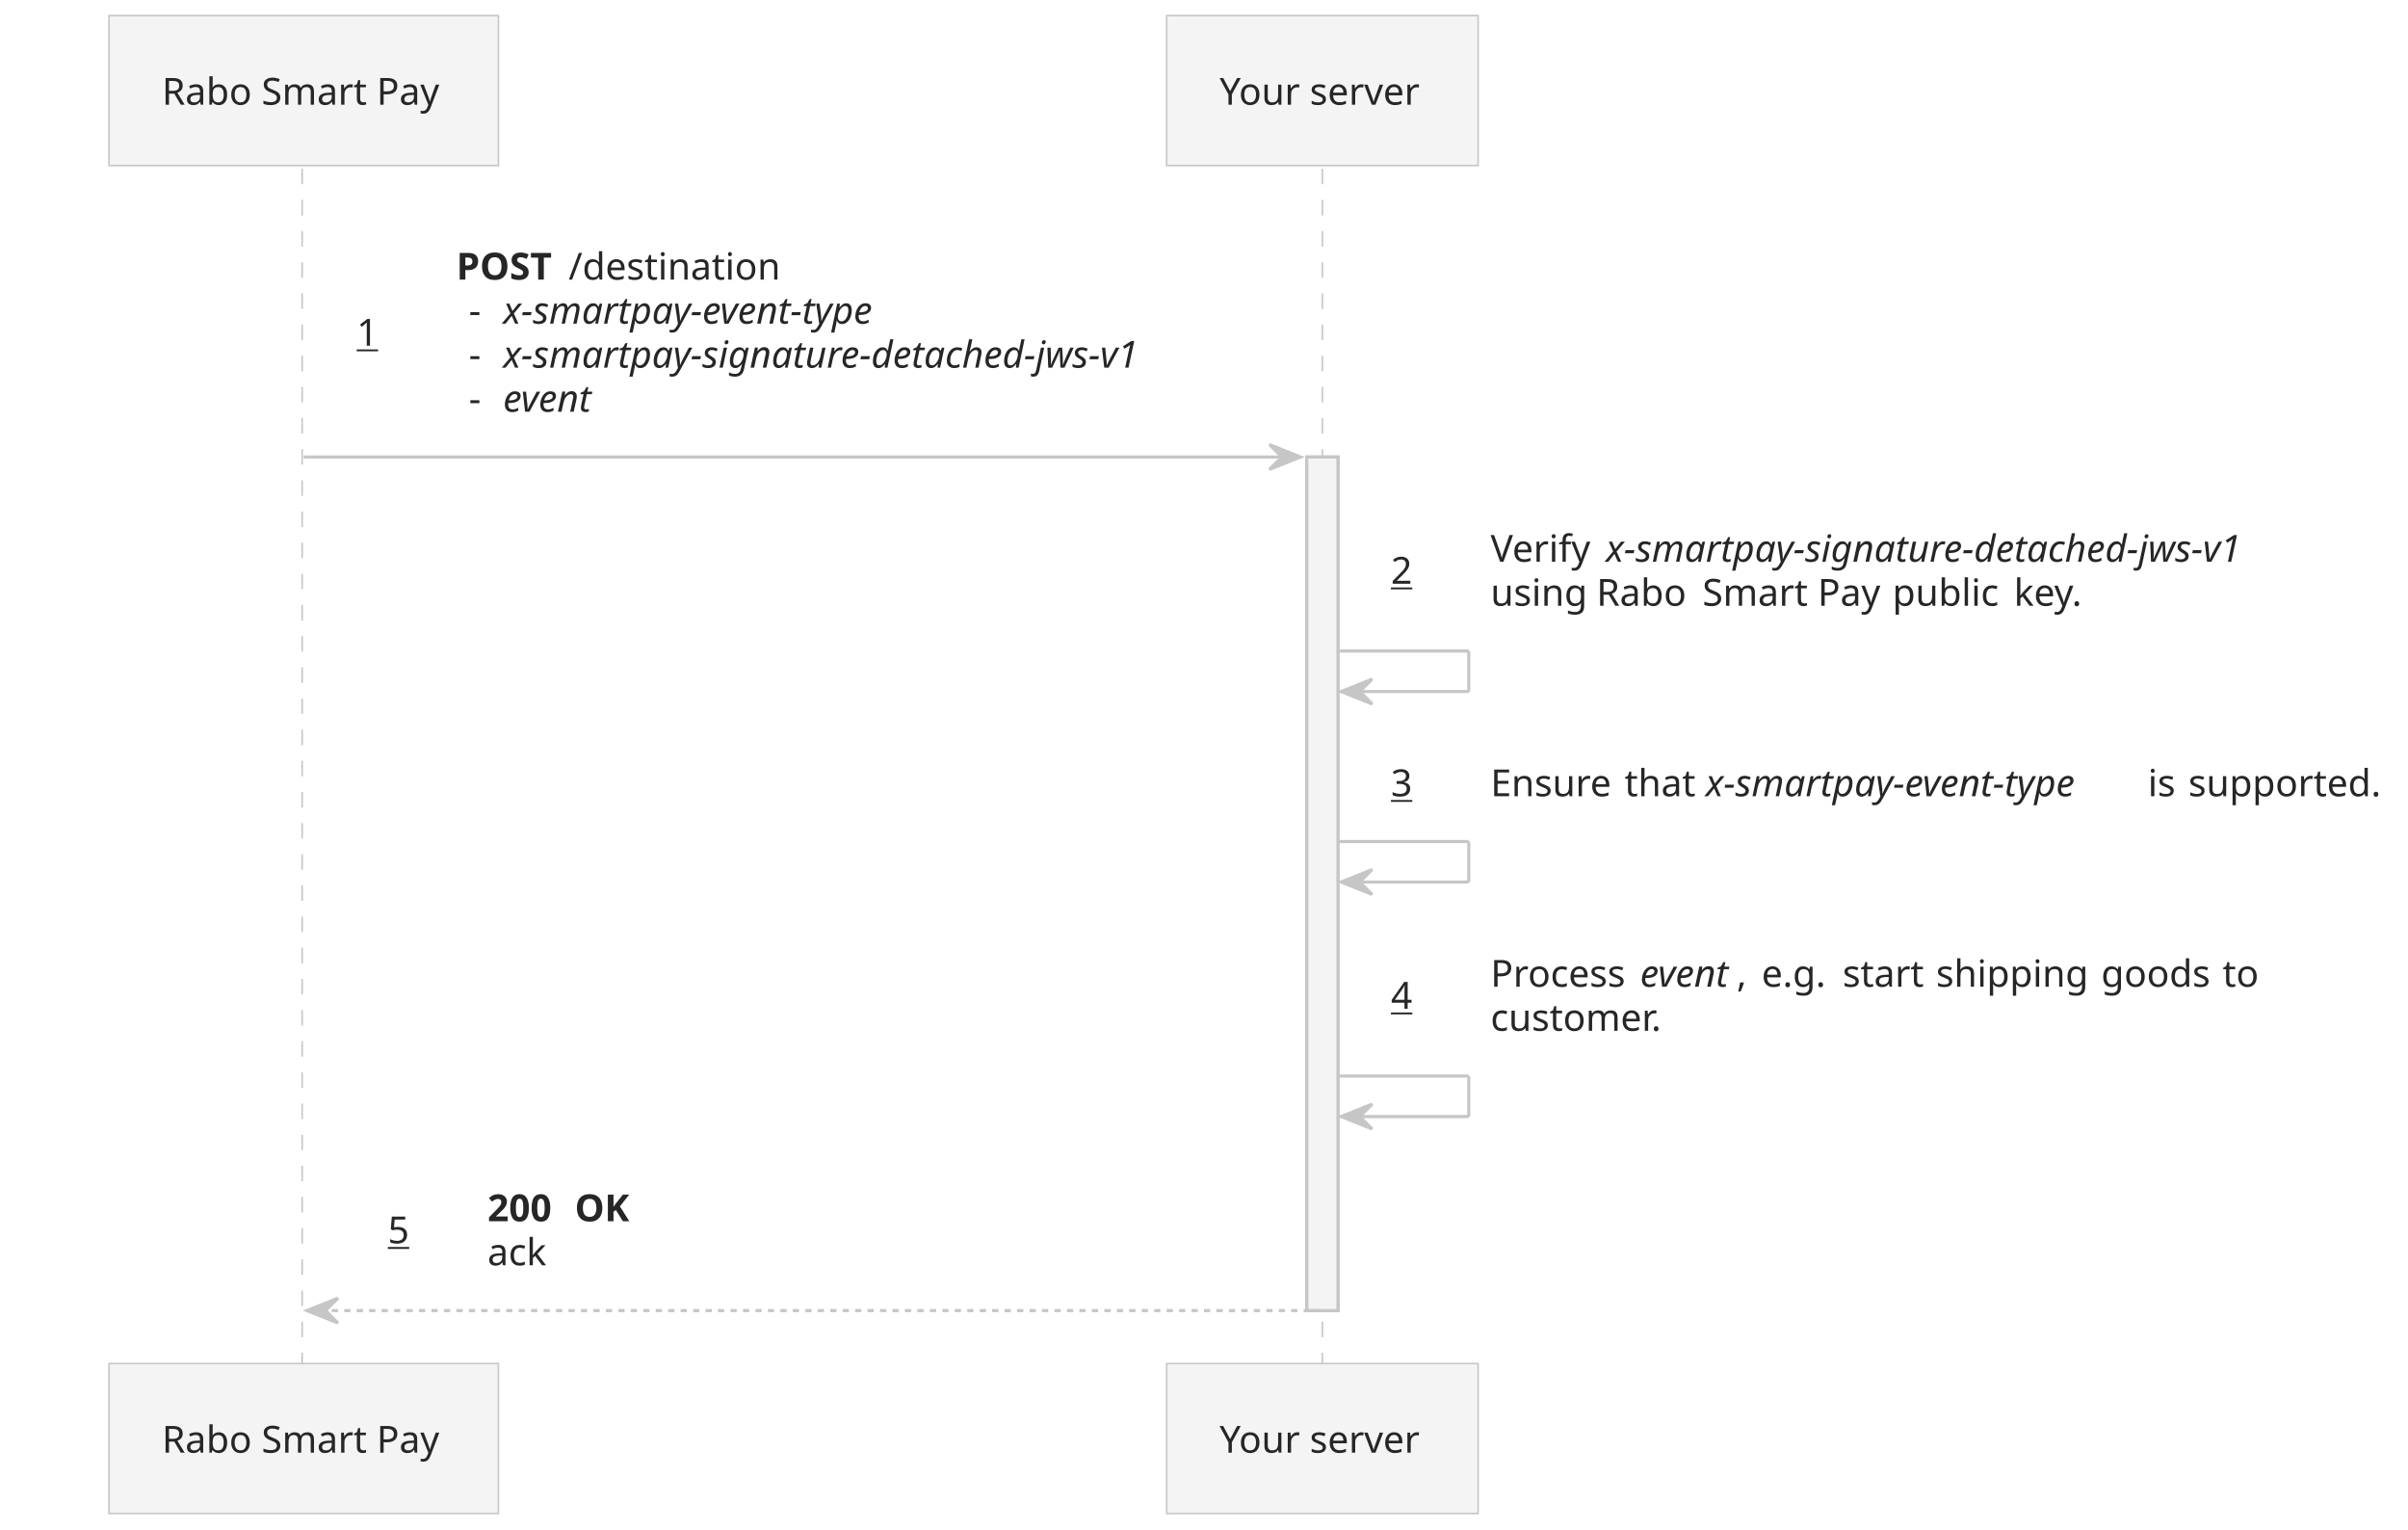
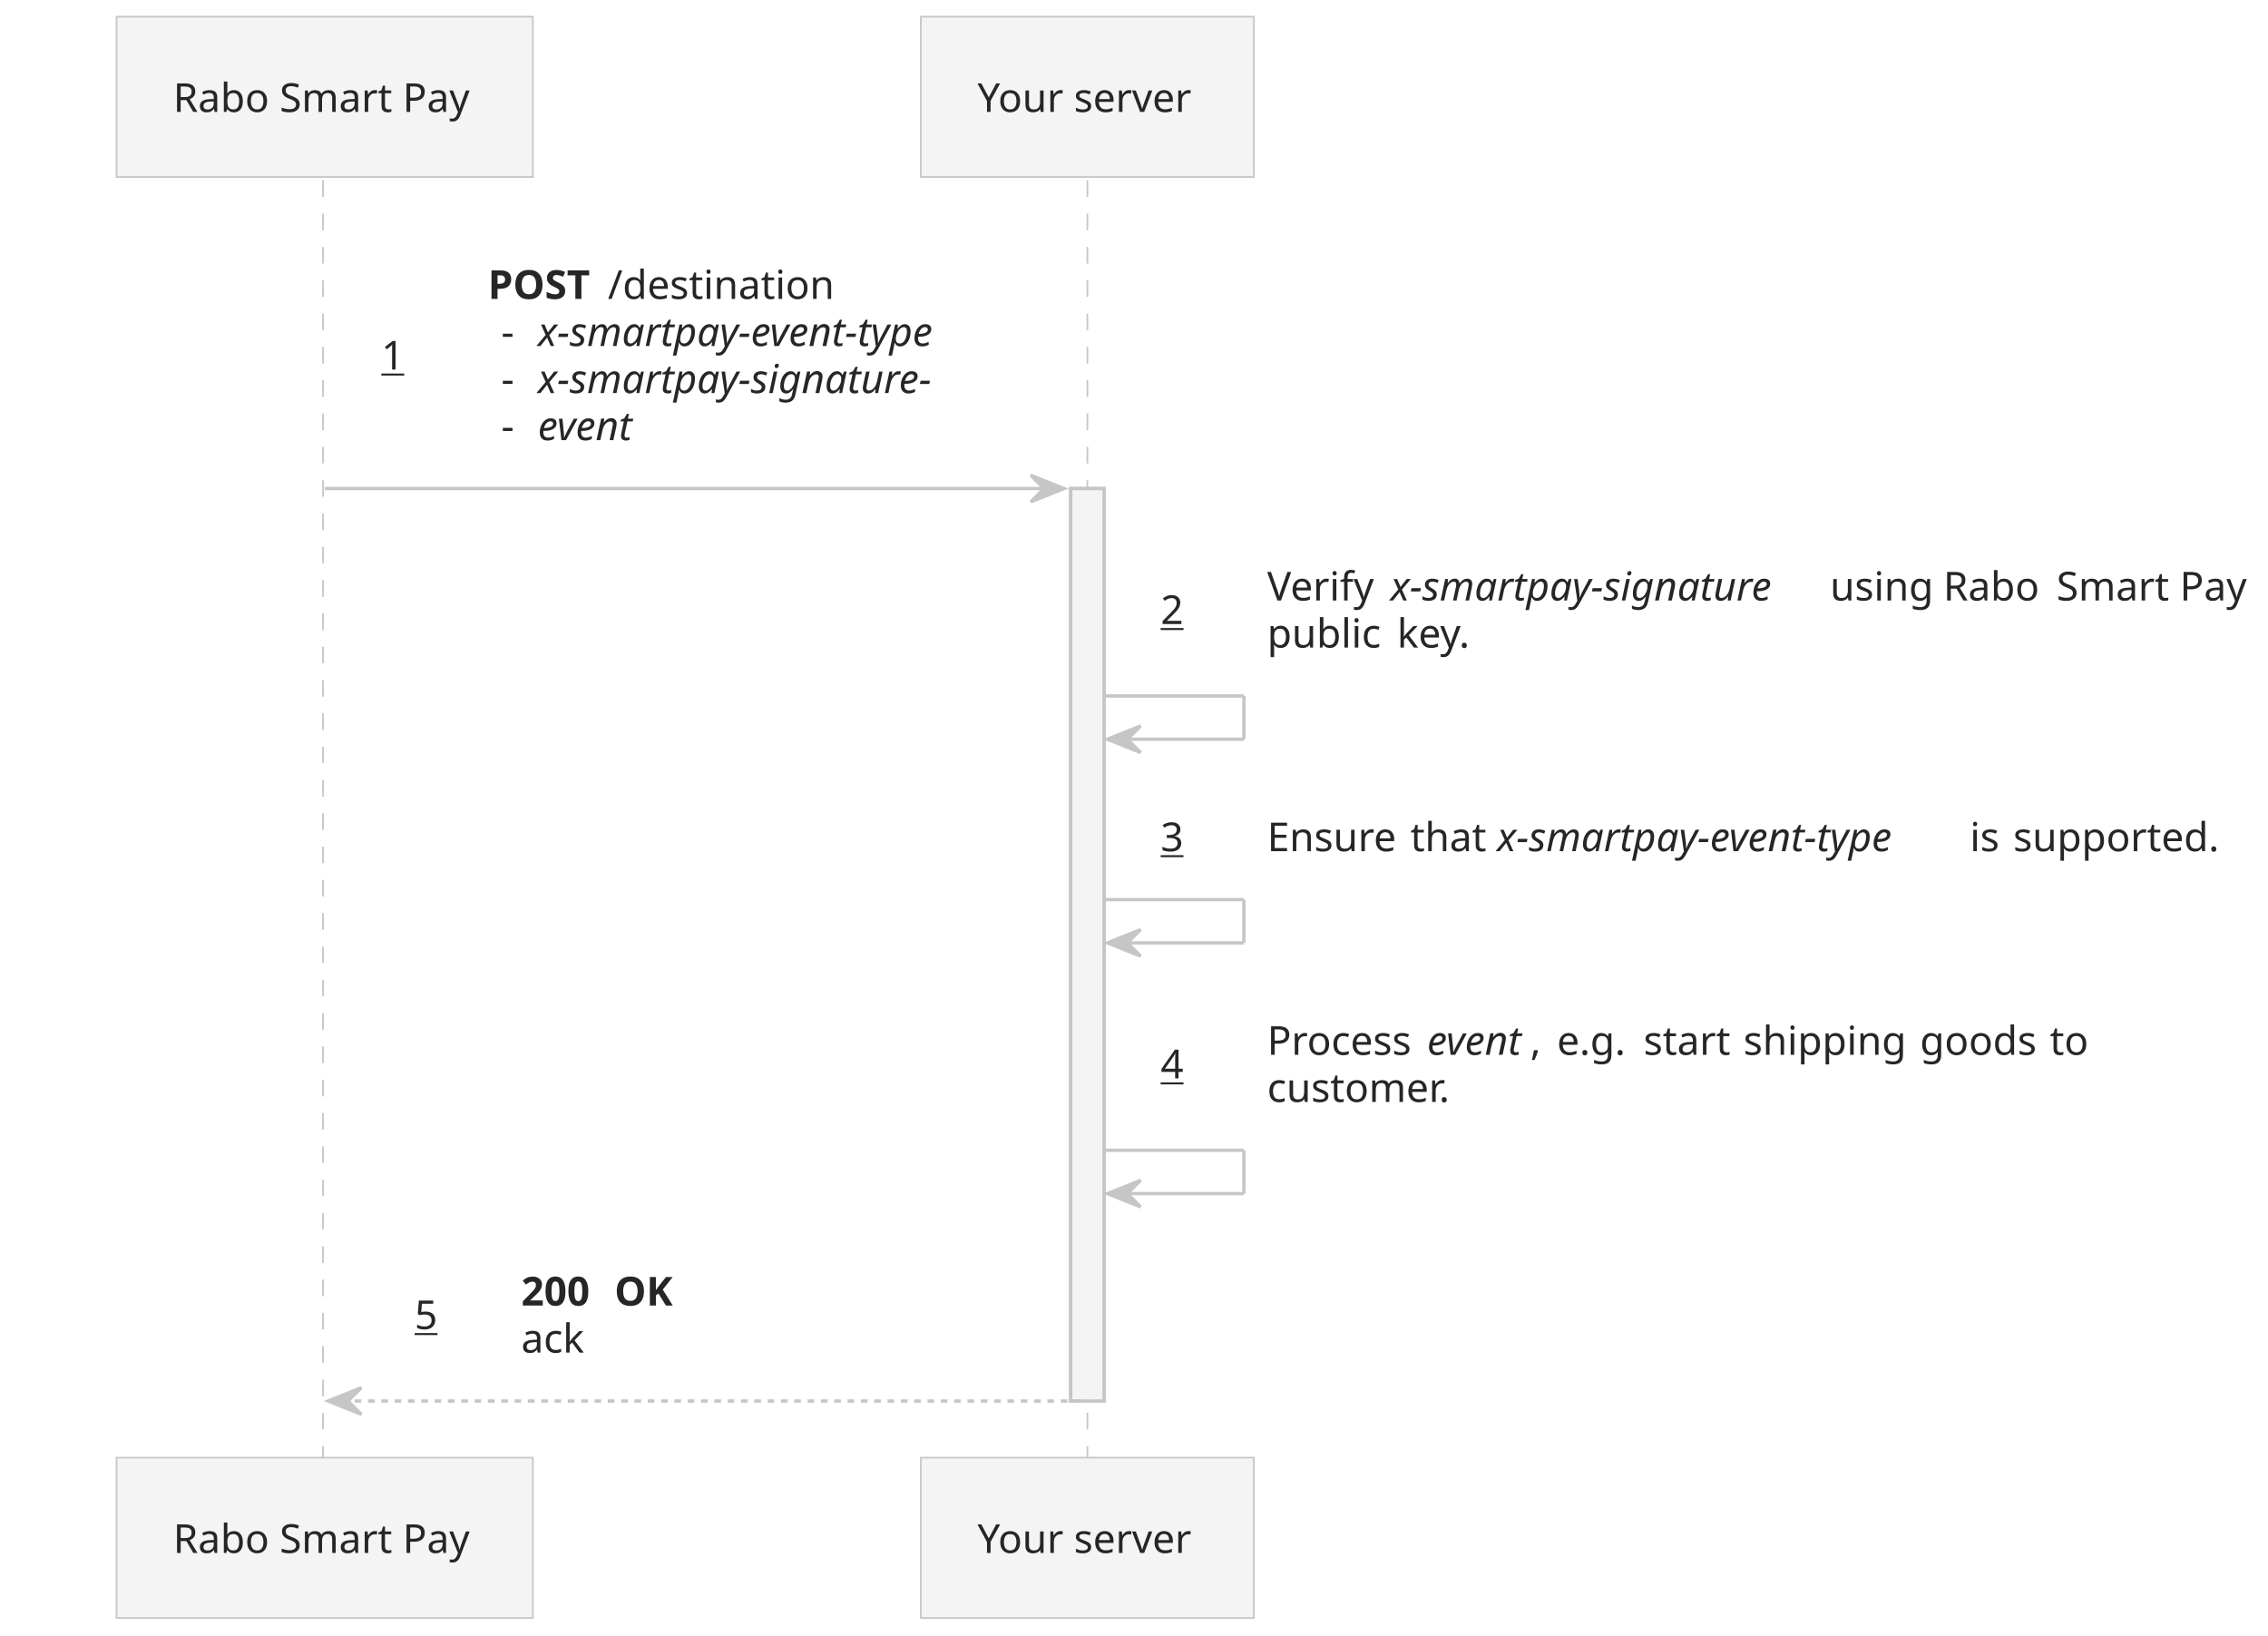
- <svg xmlns="http://www.w3.org/2000/svg" contentStyleType="text/css" height="491px" preserveAspectRatio="none" style="width:773px;height:491px;background:#FFFFFF;" version="1.1" viewBox="0 0 773 491" width="773px" zoomAndPan="magnify">
+ <svg xmlns="http://www.w3.org/2000/svg" contentStyleType="text/css" height="491px" preserveAspectRatio="none" style="width:681px;height:491px;background:#FFFFFF;" version="1.1" viewBox="0 0 681 491" width="681px" zoomAndPan="magnify">
  <defs>
-     <linearGradient id="gvwx7s02m4kc0" x1="50%" x2="50%" y1="0%" y2="100%">
+     <linearGradient id="g3eglxomw1cn70" x1="50%" x2="50%" y1="0%" y2="100%">
      <stop offset="0%" stop-color="#F4F4F4" />
      <stop offset="100%" stop-color="#F4F4F4" />
    </linearGradient>
  </defs>
  <g>
-     <rect fill="#F4F4F4" height="273.93" style="stroke:#C6C6C6;stroke-width:1.0;" width="10" x="419.5" y="146.664" />
+     <rect fill="#F4F4F4" height="273.93" style="stroke:#C6C6C6;stroke-width:1.0;" width="10" x="321.5" y="146.664" />
    <line style="stroke:#C6C6C6;stroke-width:0.5;stroke-dasharray:5.0,5.0;" x1="97" x2="97" y1="54.133" y2="438.594" />
-     <line style="stroke:#C6C6C6;stroke-width:0.5;stroke-dasharray:5.0,5.0;" x1="424.5" x2="424.5" y1="54.133" y2="438.594" />
-     <rect fill="url(#gvwx7s02m4kc0)" height="48.133" style="stroke:#C6C6C6;stroke-width:0.5;" width="125" x="35" y="5" />
+     <line style="stroke:#C6C6C6;stroke-width:0.5;stroke-dasharray:5.0,5.0;" x1="326.5" x2="326.5" y1="54.133" y2="438.594" />
+     <rect fill="url(#g3eglxomw1cn70)" height="48.133" style="stroke:#C6C6C6;stroke-width:0.5;" width="125" x="35" y="5" />
    <text fill="#262626" font-family="sans-serif" font-size="12" lengthAdjust="spacing" textLength="91" x="52" y="33.602">Rabo Smart Pay</text>
-     <rect fill="url(#gvwx7s02m4kc0)" height="48.133" style="stroke:#C6C6C6;stroke-width:0.5;" width="125" x="35" y="437.594" />
+     <rect fill="url(#g3eglxomw1cn70)" height="48.133" style="stroke:#C6C6C6;stroke-width:0.5;" width="125" x="35" y="437.594" />
    <text fill="#262626" font-family="sans-serif" font-size="12" lengthAdjust="spacing" textLength="91" x="52" y="466.195">Rabo Smart Pay</text>
-     <rect fill="url(#gvwx7s02m4kc0)" height="48.133" style="stroke:#C6C6C6;stroke-width:0.5;" width="100" x="374.5" y="5" />
-     <text fill="#262626" font-family="sans-serif" font-size="12" lengthAdjust="spacing" textLength="66" x="391.5" y="33.602">Your server</text>
-     <rect fill="url(#gvwx7s02m4kc0)" height="48.133" style="stroke:#C6C6C6;stroke-width:0.5;" width="100" x="374.5" y="437.594" />
-     <text fill="#262626" font-family="sans-serif" font-size="12" lengthAdjust="spacing" textLength="66" x="391.5" y="466.195">Your server</text>
-     <rect fill="#F4F4F4" height="273.93" style="stroke:#C6C6C6;stroke-width:1.0;" width="10" x="419.5" y="146.664" />
-     <polygon fill="#C6C6C6" points="407.5,142.664,417.5,146.664,407.5,150.664,411.5,146.664" style="stroke:#C6C6C6;stroke-width:1.0;" />
-     <line style="stroke:#C6C6C6;stroke-width:1.0;" x1="97.5" x2="413.5" y1="146.664" y2="146.664" />
+     <rect fill="url(#g3eglxomw1cn70)" height="48.133" style="stroke:#C6C6C6;stroke-width:0.5;" width="100" x="276.5" y="5" />
+     <text fill="#262626" font-family="sans-serif" font-size="12" lengthAdjust="spacing" textLength="66" x="293.5" y="33.602">Your server</text>
+     <rect fill="url(#g3eglxomw1cn70)" height="48.133" style="stroke:#C6C6C6;stroke-width:0.5;" width="100" x="276.5" y="437.594" />
+     <text fill="#262626" font-family="sans-serif" font-size="12" lengthAdjust="spacing" textLength="66" x="293.5" y="466.195">Your server</text>
+     <rect fill="#F4F4F4" height="273.93" style="stroke:#C6C6C6;stroke-width:1.0;" width="10" x="321.5" y="146.664" />
+     <polygon fill="#C6C6C6" points="309.5,142.664,319.5,146.664,309.5,150.664,313.5,146.664" style="stroke:#C6C6C6;stroke-width:1.0;" />
+     <line style="stroke:#C6C6C6;stroke-width:1.0;" x1="97.5" x2="315.5" y1="146.664" y2="146.664" />
    <text fill="#262626" font-family="sans-serif" font-size="12" lengthAdjust="spacing" text-decoration="underline" textLength="8" x="114.5" y="110.934">1</text>
    <text fill="#262626" font-family="sans-serif" font-size="12" font-weight="bold" lengthAdjust="spacing" textLength="32" x="146.5" y="89.734">POST</text>
    <text fill="#262626" font-family="sans-serif" font-size="12" lengthAdjust="spacing" textLength="4" x="178.5" y="89.734"> </text>
    <text fill="#262626" font-family="sans-serif" font-size="12" lengthAdjust="spacing" textLength="69" x="182.5" y="89.734">/destination</text>
    <text fill="#262626" font-family="sans-serif" font-size="12" lengthAdjust="spacing" textLength="4" x="146.5" y="103.867"> </text>
    <text fill="#262626" font-family="sans-serif" font-size="12" lengthAdjust="spacing" textLength="7" x="150.5" y="103.867">-</text>
    <text fill="#262626" font-family="sans-serif" font-size="12" lengthAdjust="spacing" textLength="4" x="157.5" y="103.867"> </text>
    <text fill="#262626" font-family="sans-serif" font-size="12" font-style="italic" lengthAdjust="spacing" textLength="138" x="161.5" y="103.867">x-smartpay-event-type</text>
    <text fill="#262626" font-family="sans-serif" font-size="12" lengthAdjust="spacing" textLength="4" x="146.5" y="118"> </text>
    <text fill="#262626" font-family="sans-serif" font-size="12" lengthAdjust="spacing" textLength="7" x="150.5" y="118">-</text>
    <text fill="#262626" font-family="sans-serif" font-size="12" lengthAdjust="spacing" textLength="4" x="157.5" y="118"> </text>
-     <text fill="#262626" font-family="sans-serif" font-size="12" font-style="italic" lengthAdjust="spacing" textLength="236" x="161.5" y="118">x-smartpay-signature-detached-jws-v1</text>
+     <text fill="#262626" font-family="sans-serif" font-size="12" font-style="italic" lengthAdjust="spacing" textLength="135" x="161.5" y="118">x-smartpay-signature-</text>
    <text fill="#262626" font-family="sans-serif" font-size="12" lengthAdjust="spacing" textLength="4" x="146.5" y="132.133"> </text>
    <text fill="#262626" font-family="sans-serif" font-size="12" lengthAdjust="spacing" textLength="7" x="150.5" y="132.133">-</text>
    <text fill="#262626" font-family="sans-serif" font-size="12" lengthAdjust="spacing" textLength="4" x="157.5" y="132.133"> </text>
    <text fill="#262626" font-family="sans-serif" font-size="12" font-style="italic" lengthAdjust="spacing" textLength="31" x="161.5" y="132.133">event</text>
-     <line style="stroke:#C6C6C6;stroke-width:1.0;" x1="429.5" x2="471.5" y1="208.93" y2="208.93" />
-     <line style="stroke:#C6C6C6;stroke-width:1.0;" x1="471.5" x2="471.5" y1="208.93" y2="221.93" />
-     <line style="stroke:#C6C6C6;stroke-width:1.0;" x1="430.5" x2="471.5" y1="221.93" y2="221.93" />
-     <polygon fill="#C6C6C6" points="440.5,217.93,430.5,221.93,440.5,225.93,436.5,221.93" style="stroke:#C6C6C6;stroke-width:1.0;" />
-     <text fill="#262626" font-family="sans-serif" font-size="12" lengthAdjust="spacing" text-decoration="underline" textLength="8" x="446.5" y="187.332">2</text>
-     <text fill="#262626" font-family="sans-serif" font-size="12" lengthAdjust="spacing" textLength="33" x="478.5" y="180.266">Verify</text>
-     <text fill="#262626" font-family="sans-serif" font-size="12" lengthAdjust="spacing" textLength="4" x="511.5" y="180.266"> </text>
-     <text fill="#262626" font-family="sans-serif" font-size="12" font-style="italic" lengthAdjust="spacing" textLength="236" x="515.5" y="180.266">x-smartpay-signature-detached-jws-v1</text>
-     <text fill="#262626" font-family="sans-serif" font-size="12" lengthAdjust="spacing" textLength="30" x="478.5" y="194.398">using</text>
-     <text fill="#262626" font-family="sans-serif" font-size="12" lengthAdjust="spacing" textLength="4" x="508.5" y="194.398"> </text>
-     <text fill="#262626" font-family="sans-serif" font-size="12" lengthAdjust="spacing" textLength="30" x="512.5" y="194.398">Rabo</text>
-     <text fill="#262626" font-family="sans-serif" font-size="12" lengthAdjust="spacing" textLength="4" x="542.5" y="194.398"> </text>
-     <text fill="#262626" font-family="sans-serif" font-size="12" lengthAdjust="spacing" textLength="33" x="546.5" y="194.398">Smart</text>
-     <text fill="#262626" font-family="sans-serif" font-size="12" lengthAdjust="spacing" textLength="4" x="579.5" y="194.398"> </text>
-     <text fill="#262626" font-family="sans-serif" font-size="12" lengthAdjust="spacing" textLength="20" x="583.5" y="194.398">Pay</text>
-     <text fill="#262626" font-family="sans-serif" font-size="12" lengthAdjust="spacing" textLength="4" x="603.5" y="194.398"> </text>
-     <text fill="#262626" font-family="sans-serif" font-size="12" lengthAdjust="spacing" textLength="35" x="607.5" y="194.398">public</text>
-     <text fill="#262626" font-family="sans-serif" font-size="12" lengthAdjust="spacing" textLength="4" x="642.5" y="194.398"> </text>
-     <text fill="#262626" font-family="sans-serif" font-size="12" lengthAdjust="spacing" textLength="24" x="646.5" y="194.398">key.</text>
-     <line style="stroke:#C6C6C6;stroke-width:1.0;" x1="429.5" x2="471.5" y1="270.062" y2="270.062" />
-     <line style="stroke:#C6C6C6;stroke-width:1.0;" x1="471.5" x2="471.5" y1="270.062" y2="283.062" />
-     <line style="stroke:#C6C6C6;stroke-width:1.0;" x1="430.5" x2="471.5" y1="283.062" y2="283.062" />
-     <polygon fill="#C6C6C6" points="440.5,279.062,430.5,283.062,440.5,287.062,436.5,283.062" style="stroke:#C6C6C6;stroke-width:1.0;" />
-     <text fill="#262626" font-family="sans-serif" font-size="12" lengthAdjust="spacing" text-decoration="underline" textLength="8" x="446.5" y="255.531">3</text>
-     <text fill="#262626" font-family="sans-serif" font-size="12" lengthAdjust="spacing" textLength="39" x="478.5" y="255.531">Ensure</text>
-     <text fill="#262626" font-family="sans-serif" font-size="12" lengthAdjust="spacing" textLength="4" x="517.5" y="255.531"> </text>
-     <text fill="#262626" font-family="sans-serif" font-size="12" lengthAdjust="spacing" textLength="22" x="521.5" y="255.531">that</text>
-     <text fill="#262626" font-family="sans-serif" font-size="12" lengthAdjust="spacing" textLength="4" x="543.5" y="255.531"> </text>
-     <text fill="#262626" font-family="sans-serif" font-size="12" font-style="italic" lengthAdjust="spacing" textLength="138" x="547.5" y="255.531">x-smartpay-event-type</text>
-     <text fill="#262626" font-family="sans-serif" font-size="12" lengthAdjust="spacing" textLength="4" x="685.5" y="255.531"> </text>
-     <text fill="#262626" font-family="sans-serif" font-size="12" lengthAdjust="spacing" textLength="9" x="689.5" y="255.531">is</text>
-     <text fill="#262626" font-family="sans-serif" font-size="12" lengthAdjust="spacing" textLength="4" x="698.5" y="255.531"> </text>
-     <text fill="#262626" font-family="sans-serif" font-size="12" lengthAdjust="spacing" textLength="64" x="702.5" y="255.531">supported.</text>
-     <line style="stroke:#C6C6C6;stroke-width:1.0;" x1="429.5" x2="471.5" y1="345.328" y2="345.328" />
-     <line style="stroke:#C6C6C6;stroke-width:1.0;" x1="471.5" x2="471.5" y1="345.328" y2="358.328" />
-     <line style="stroke:#C6C6C6;stroke-width:1.0;" x1="430.5" x2="471.5" y1="358.328" y2="358.328" />
-     <polygon fill="#C6C6C6" points="440.5,354.328,430.5,358.328,440.5,362.328,436.5,358.328" style="stroke:#C6C6C6;stroke-width:1.0;" />
-     <text fill="#262626" font-family="sans-serif" font-size="12" lengthAdjust="spacing" text-decoration="underline" textLength="8" x="446.5" y="323.731">4</text>
-     <text fill="#262626" font-family="sans-serif" font-size="12" lengthAdjust="spacing" textLength="44" x="478.5" y="316.664">Process</text>
-     <text fill="#262626" font-family="sans-serif" font-size="12" lengthAdjust="spacing" textLength="4" x="522.5" y="316.664"> </text>
-     <text fill="#262626" font-family="sans-serif" font-size="12" font-style="italic" lengthAdjust="spacing" textLength="31" x="526.5" y="316.664">event</text>
-     <text fill="#262626" font-family="sans-serif" font-size="12" lengthAdjust="spacing" textLength="4" x="557.5" y="316.664">,</text>
-     <text fill="#262626" font-family="sans-serif" font-size="12" lengthAdjust="spacing" textLength="4" x="561.5" y="316.664"> </text>
-     <text fill="#262626" font-family="sans-serif" font-size="12" lengthAdjust="spacing" textLength="22" x="565.5" y="316.664">e.g.</text>
-     <text fill="#262626" font-family="sans-serif" font-size="12" lengthAdjust="spacing" textLength="4" x="587.5" y="316.664"> </text>
-     <text fill="#262626" font-family="sans-serif" font-size="12" lengthAdjust="spacing" textLength="26" x="591.5" y="316.664">start</text>
-     <text fill="#262626" font-family="sans-serif" font-size="12" lengthAdjust="spacing" textLength="4" x="617.5" y="316.664"> </text>
-     <text fill="#262626" font-family="sans-serif" font-size="12" lengthAdjust="spacing" textLength="49" x="621.5" y="316.664">shipping</text>
-     <text fill="#262626" font-family="sans-serif" font-size="12" lengthAdjust="spacing" textLength="4" x="670.5" y="316.664"> </text>
-     <text fill="#262626" font-family="sans-serif" font-size="12" lengthAdjust="spacing" textLength="35" x="674.5" y="316.664">goods</text>
-     <text fill="#262626" font-family="sans-serif" font-size="12" lengthAdjust="spacing" textLength="4" x="709.5" y="316.664"> </text>
-     <text fill="#262626" font-family="sans-serif" font-size="12" lengthAdjust="spacing" textLength="11" x="713.5" y="316.664">to</text>
-     <text fill="#262626" font-family="sans-serif" font-size="12" lengthAdjust="spacing" textLength="57" x="478.5" y="330.797">customer.</text>
+     <line style="stroke:#C6C6C6;stroke-width:1.0;" x1="331.5" x2="373.5" y1="208.93" y2="208.93" />
+     <line style="stroke:#C6C6C6;stroke-width:1.0;" x1="373.5" x2="373.5" y1="208.93" y2="221.93" />
+     <line style="stroke:#C6C6C6;stroke-width:1.0;" x1="332.5" x2="373.5" y1="221.93" y2="221.93" />
+     <polygon fill="#C6C6C6" points="342.5,217.93,332.5,221.93,342.5,225.93,338.5,221.93" style="stroke:#C6C6C6;stroke-width:1.0;" />
+     <text fill="#262626" font-family="sans-serif" font-size="12" lengthAdjust="spacing" text-decoration="underline" textLength="8" x="348.5" y="187.332">2</text>
+     <text fill="#262626" font-family="sans-serif" font-size="12" lengthAdjust="spacing" textLength="33" x="380.5" y="180.266">Verify</text>
+     <text fill="#262626" font-family="sans-serif" font-size="12" lengthAdjust="spacing" textLength="4" x="413.5" y="180.266"> </text>
+     <text fill="#262626" font-family="sans-serif" font-size="12" font-style="italic" lengthAdjust="spacing" textLength="128" x="417.5" y="180.266">x-smartpay-signature</text>
+     <text fill="#262626" font-family="sans-serif" font-size="12" lengthAdjust="spacing" textLength="4" x="545.5" y="180.266"> </text>
+     <text fill="#262626" font-family="sans-serif" font-size="12" lengthAdjust="spacing" textLength="30" x="549.5" y="180.266">using</text>
+     <text fill="#262626" font-family="sans-serif" font-size="12" lengthAdjust="spacing" textLength="4" x="579.5" y="180.266"> </text>
+     <text fill="#262626" font-family="sans-serif" font-size="12" lengthAdjust="spacing" textLength="30" x="583.5" y="180.266">Rabo</text>
+     <text fill="#262626" font-family="sans-serif" font-size="12" lengthAdjust="spacing" textLength="4" x="613.5" y="180.266"> </text>
+     <text fill="#262626" font-family="sans-serif" font-size="12" lengthAdjust="spacing" textLength="33" x="617.5" y="180.266">Smart</text>
+     <text fill="#262626" font-family="sans-serif" font-size="12" lengthAdjust="spacing" textLength="4" x="650.5" y="180.266"> </text>
+     <text fill="#262626" font-family="sans-serif" font-size="12" lengthAdjust="spacing" textLength="20" x="654.5" y="180.266">Pay</text>
+     <text fill="#262626" font-family="sans-serif" font-size="12" lengthAdjust="spacing" textLength="35" x="380.5" y="194.398">public</text>
+     <text fill="#262626" font-family="sans-serif" font-size="12" lengthAdjust="spacing" textLength="4" x="415.5" y="194.398"> </text>
+     <text fill="#262626" font-family="sans-serif" font-size="12" lengthAdjust="spacing" textLength="24" x="419.5" y="194.398">key.</text>
+     <line style="stroke:#C6C6C6;stroke-width:1.0;" x1="331.5" x2="373.5" y1="270.062" y2="270.062" />
+     <line style="stroke:#C6C6C6;stroke-width:1.0;" x1="373.5" x2="373.5" y1="270.062" y2="283.062" />
+     <line style="stroke:#C6C6C6;stroke-width:1.0;" x1="332.5" x2="373.5" y1="283.062" y2="283.062" />
+     <polygon fill="#C6C6C6" points="342.5,279.062,332.5,283.062,342.5,287.062,338.5,283.062" style="stroke:#C6C6C6;stroke-width:1.0;" />
+     <text fill="#262626" font-family="sans-serif" font-size="12" lengthAdjust="spacing" text-decoration="underline" textLength="8" x="348.5" y="255.531">3</text>
+     <text fill="#262626" font-family="sans-serif" font-size="12" lengthAdjust="spacing" textLength="39" x="380.5" y="255.531">Ensure</text>
+     <text fill="#262626" font-family="sans-serif" font-size="12" lengthAdjust="spacing" textLength="4" x="419.5" y="255.531"> </text>
+     <text fill="#262626" font-family="sans-serif" font-size="12" lengthAdjust="spacing" textLength="22" x="423.5" y="255.531">that</text>
+     <text fill="#262626" font-family="sans-serif" font-size="12" lengthAdjust="spacing" textLength="4" x="445.5" y="255.531"> </text>
+     <text fill="#262626" font-family="sans-serif" font-size="12" font-style="italic" lengthAdjust="spacing" textLength="138" x="449.5" y="255.531">x-smartpay-event-type</text>
+     <text fill="#262626" font-family="sans-serif" font-size="12" lengthAdjust="spacing" textLength="4" x="587.5" y="255.531"> </text>
+     <text fill="#262626" font-family="sans-serif" font-size="12" lengthAdjust="spacing" textLength="9" x="591.5" y="255.531">is</text>
+     <text fill="#262626" font-family="sans-serif" font-size="12" lengthAdjust="spacing" textLength="4" x="600.5" y="255.531"> </text>
+     <text fill="#262626" font-family="sans-serif" font-size="12" lengthAdjust="spacing" textLength="64" x="604.5" y="255.531">supported.</text>
+     <line style="stroke:#C6C6C6;stroke-width:1.0;" x1="331.5" x2="373.5" y1="345.328" y2="345.328" />
+     <line style="stroke:#C6C6C6;stroke-width:1.0;" x1="373.5" x2="373.5" y1="345.328" y2="358.328" />
+     <line style="stroke:#C6C6C6;stroke-width:1.0;" x1="332.5" x2="373.5" y1="358.328" y2="358.328" />
+     <polygon fill="#C6C6C6" points="342.5,354.328,332.5,358.328,342.5,362.328,338.5,358.328" style="stroke:#C6C6C6;stroke-width:1.0;" />
+     <text fill="#262626" font-family="sans-serif" font-size="12" lengthAdjust="spacing" text-decoration="underline" textLength="8" x="348.5" y="323.731">4</text>
+     <text fill="#262626" font-family="sans-serif" font-size="12" lengthAdjust="spacing" textLength="44" x="380.5" y="316.664">Process</text>
+     <text fill="#262626" font-family="sans-serif" font-size="12" lengthAdjust="spacing" textLength="4" x="424.5" y="316.664"> </text>
+     <text fill="#262626" font-family="sans-serif" font-size="12" font-style="italic" lengthAdjust="spacing" textLength="31" x="428.5" y="316.664">event</text>
+     <text fill="#262626" font-family="sans-serif" font-size="12" lengthAdjust="spacing" textLength="4" x="459.5" y="316.664">,</text>
+     <text fill="#262626" font-family="sans-serif" font-size="12" lengthAdjust="spacing" textLength="4" x="463.5" y="316.664"> </text>
+     <text fill="#262626" font-family="sans-serif" font-size="12" lengthAdjust="spacing" textLength="22" x="467.5" y="316.664">e.g.</text>
+     <text fill="#262626" font-family="sans-serif" font-size="12" lengthAdjust="spacing" textLength="4" x="489.5" y="316.664"> </text>
+     <text fill="#262626" font-family="sans-serif" font-size="12" lengthAdjust="spacing" textLength="26" x="493.5" y="316.664">start</text>
+     <text fill="#262626" font-family="sans-serif" font-size="12" lengthAdjust="spacing" textLength="4" x="519.5" y="316.664"> </text>
+     <text fill="#262626" font-family="sans-serif" font-size="12" lengthAdjust="spacing" textLength="49" x="523.5" y="316.664">shipping</text>
+     <text fill="#262626" font-family="sans-serif" font-size="12" lengthAdjust="spacing" textLength="4" x="572.5" y="316.664"> </text>
+     <text fill="#262626" font-family="sans-serif" font-size="12" lengthAdjust="spacing" textLength="35" x="576.5" y="316.664">goods</text>
+     <text fill="#262626" font-family="sans-serif" font-size="12" lengthAdjust="spacing" textLength="4" x="611.5" y="316.664"> </text>
+     <text fill="#262626" font-family="sans-serif" font-size="12" lengthAdjust="spacing" textLength="11" x="615.5" y="316.664">to</text>
+     <text fill="#262626" font-family="sans-serif" font-size="12" lengthAdjust="spacing" textLength="57" x="380.5" y="330.797">customer.</text>
    <polygon fill="#C6C6C6" points="108.5,416.594,98.5,420.594,108.5,424.594,104.5,420.594" style="stroke:#C6C6C6;stroke-width:1.0;" />
-     <line style="stroke:#C6C6C6;stroke-width:1.0;stroke-dasharray:2.0,2.0;" x1="102.5" x2="423.5" y1="420.594" y2="420.594" />
+     <line style="stroke:#C6C6C6;stroke-width:1.0;stroke-dasharray:2.0,2.0;" x1="102.5" x2="325.5" y1="420.594" y2="420.594" />
    <text fill="#262626" font-family="sans-serif" font-size="12" lengthAdjust="spacing" text-decoration="underline" textLength="8" x="124.5" y="398.996">5</text>
    <text fill="#262626" font-family="sans-serif" font-size="12" font-weight="bold" lengthAdjust="spacing" textLength="24" x="156.5" y="391.93">200</text>
    <text fill="#262626" font-family="sans-serif" font-size="12" font-weight="bold" lengthAdjust="spacing" textLength="4" x="180.5" y="391.93"> </text>
    <text fill="#262626" font-family="sans-serif" font-size="12" font-weight="bold" lengthAdjust="spacing" textLength="19" x="184.5" y="391.93">OK</text>
    <text fill="#262626" font-family="sans-serif" font-size="12" lengthAdjust="spacing" textLength="20" x="156.5" y="406.062">ack</text>
  </g>
</svg>
